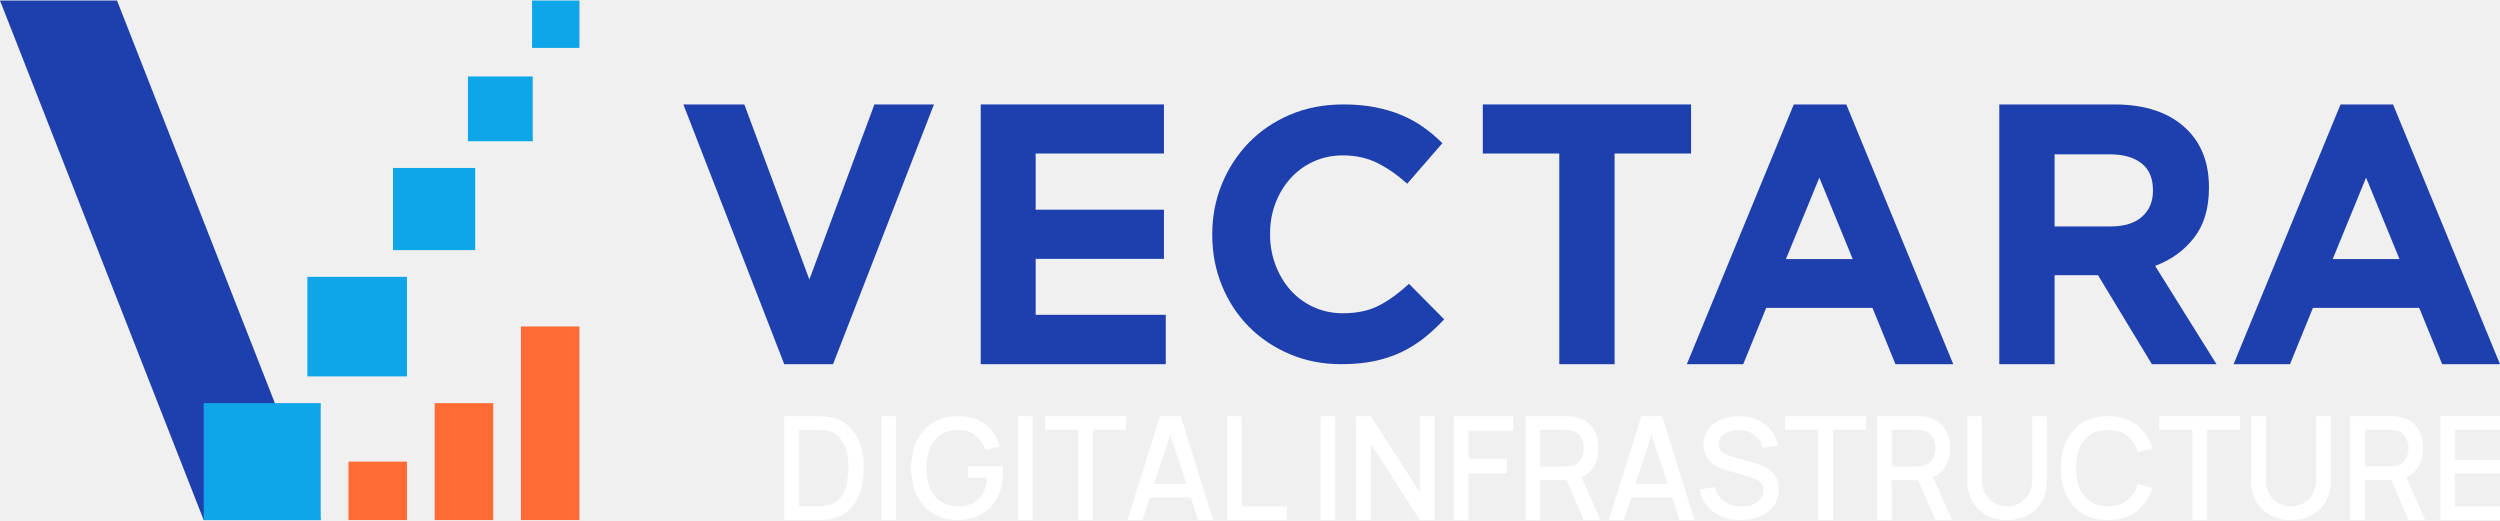
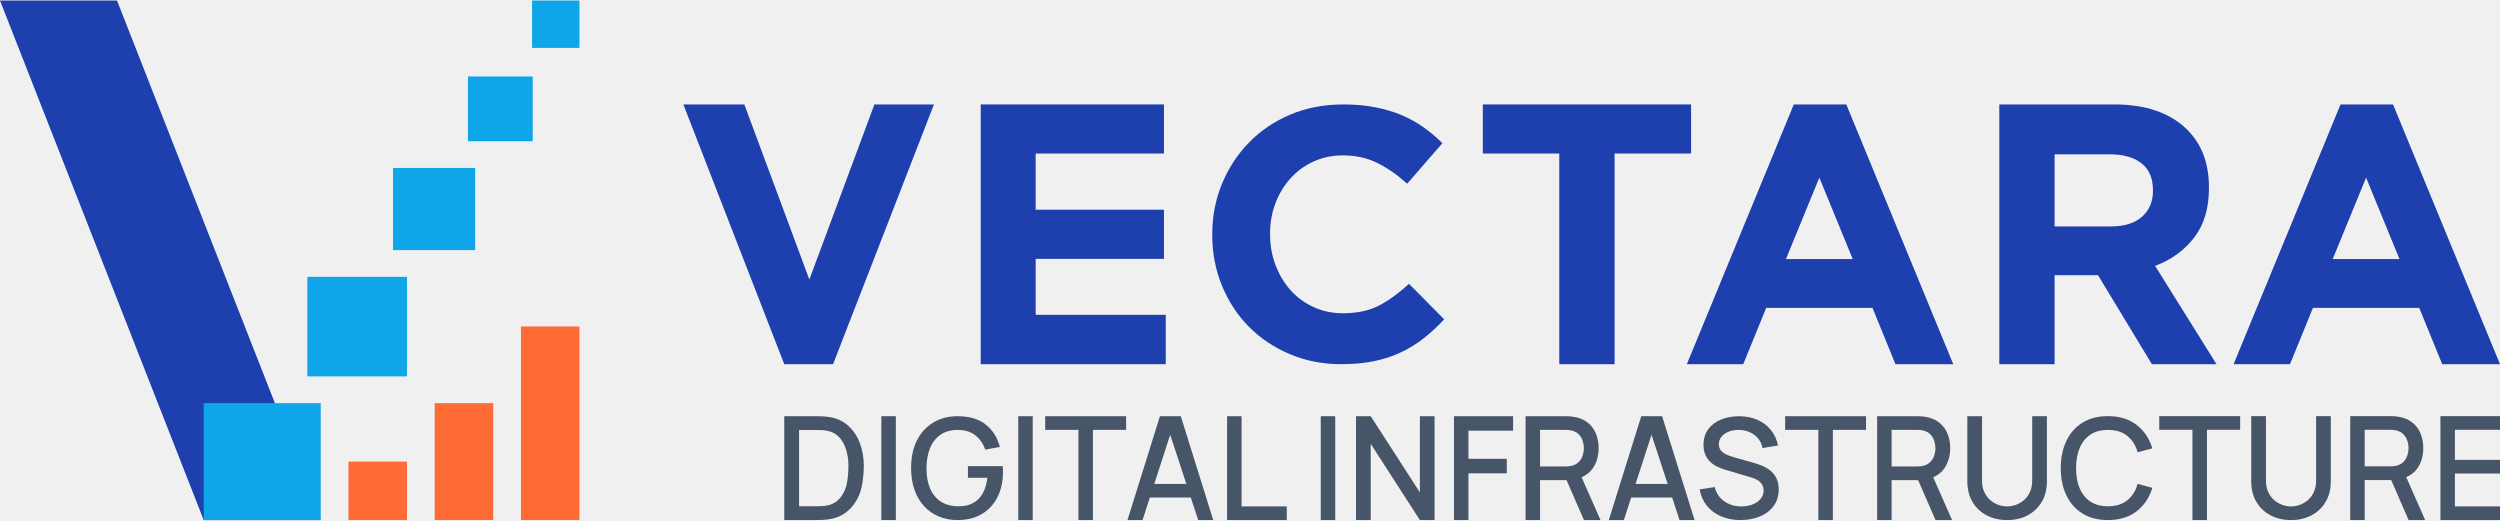
<svg xmlns="http://www.w3.org/2000/svg" width="1100" height="229" viewBox="0 0 1100 229" fill="none">
+   <style>path[fill="white"]{fill:#475569}</style>
  <g clip-path="url(#clip0_6588_16254)">
    <path d="M141.12 228.82H89.63L0 0.23H51.49L141.12 228.82Z" fill="#1E40AF" />
    <path d="M141.12 228.82H89.63V177.37H141.12V228.82Z" fill="#0EA5E9" />
    <path d="M179.07 165.61H135.24V121.81H179.07V165.61Z" fill="#0EA5E9" />
    <path d="M209.09 110.05H172.92V73.9H209.09V110.05Z" fill="#0EA5E9" />
    <path d="M234.4 62.14H205.89V33.65H234.4V62.14Z" fill="#0EA5E9" />
    <path d="M254.96 21.07H234.11V0.23H254.96V21.07Z" fill="#0EA5E9" />
    <path d="M179.07 203.1H153.33V228.82H179.07V203.1Z" fill="#FF6B35" />
    <path d="M217.02 177.37H191.27V228.82H217.02V177.37Z" fill="#FF6B35" />
    <path d="M254.96 143.65H229.22V228.82H254.96V143.65Z" fill="#FF6B35" />
    <path d="M431.52 45.95H512.14V67.55H455.69V92.27H512.14V113.9H455.69V138.52H512.93V160.24H431.52V45.95Z" fill="#1E40AF" />
    <path d="M590.1 160.24C581.986 160.24 574.456 158.767 567.51 155.82C560.556 152.88 554.553 148.857 549.5 143.75C544.446 138.644 540.496 132.617 537.65 125.67C534.81 118.723 533.39 111.303 533.39 103.41V103.1C533.39 95.207 534.81 87.814 537.65 80.92C540.496 74.027 544.446 67.974 549.5 62.76C554.553 57.553 560.61 53.45 567.67 50.45C574.723 47.45 582.513 45.95 591.04 45.95C596.206 45.95 600.92 46.37 605.18 47.21C609.446 48.057 613.32 49.217 616.8 50.69C620.273 52.163 623.483 53.95 626.43 56.05C629.376 58.157 632.116 60.474 634.65 63L619.17 80.84C614.85 76.947 610.45 73.894 605.97 71.68C601.496 69.474 596.47 68.37 590.89 68.37C586.25 68.37 581.956 69.263 578.01 71.05C574.063 72.844 570.666 75.317 567.82 78.47C564.98 81.63 562.77 85.287 561.19 89.44C559.61 93.6 558.82 98.047 558.82 102.78V103.1C558.82 107.833 559.61 112.307 561.19 116.52C562.77 120.727 564.953 124.41 567.74 127.57C570.533 130.724 573.903 133.22 577.85 135.06C581.803 136.907 586.15 137.83 590.89 137.83C597.203 137.83 602.546 136.674 606.92 134.36C611.286 132.04 615.633 128.88 619.96 124.88L635.44 140.51C632.593 143.564 629.643 146.3 626.59 148.72C623.536 151.14 620.193 153.22 616.56 154.96C612.926 156.694 608.95 158.007 604.63 158.9C600.31 159.794 595.466 160.24 590.1 160.24Z" fill="#1E40AF" />
    <path d="M686.089 67.55H652.439V45.95H744.069V67.55H710.419V160.25H686.089V67.55Z" fill="#1E40AF" />
    <path fill-rule="evenodd" clip-rule="evenodd" d="M879.689 45.95H930.239C944.246 45.95 954.989 49.687 962.469 57.16C968.783 63.474 971.939 71.894 971.939 82.42V82.73C971.939 91.677 969.756 98.967 965.389 104.6C961.016 110.227 955.303 114.357 948.249 116.99L975.259 160.24H946.829L923.129 121.09H904.019V160.24H879.689V45.95ZM928.659 99.63C934.659 99.63 939.266 98.21 942.479 95.37C945.693 92.523 947.299 88.734 947.299 84V83.68C947.299 78.42 945.616 74.474 942.249 71.84C938.876 69.213 934.189 67.9 928.189 67.9H904.019V99.63H928.659Z" fill="#1E40AF" />
    <path fill-rule="evenodd" clip-rule="evenodd" d="M789.27 45.95H812.37L859.43 160.24H834L823.89 135.46H777.13L767.02 160.24H742.21L789.27 45.95ZM815.2 113.99L800.51 78.16L785.82 113.99H815.2Z" fill="#1E40AF" />
    <path d="M356.12 122.99L327.51 45.95H300.68L345.07 160.24H366.55L410.94 45.95H384.74L356.12 122.99Z" fill="#1E40AF" />
    <path fill-rule="evenodd" clip-rule="evenodd" d="M1029.84 45.95H1052.94L1100 160.24H1074.57L1064.46 135.46H1017.7L1007.59 160.24H982.779L1029.84 45.95ZM1055.77 113.99L1041.08 78.16L1026.39 113.99H1055.77Z" fill="#1E40AF" />
    <path fill-rule="evenodd" clip-rule="evenodd" d="M378.28 194.82C379.48 197.94 380.08 201.36 380.08 205.08C380.08 208.82 379.48 214.04 378.28 217.16C377.08 220.28 375.307 222.85 372.96 224.87C370.607 226.897 367.714 228.123 364.28 228.55C363.26 228.69 362.197 228.77 361.09 228.79C359.984 228.81 359.227 228.82 358.82 228.82H345.07V183.13H358.82C359.227 183.13 359.984 183.14 361.09 183.16C362.197 183.187 363.26 183.27 364.28 183.41C367.714 183.837 370.607 185.067 372.96 187.1C375.307 189.127 377.08 191.7 378.28 194.82ZM373.31 205.08C373.31 202.5 372.974 200.107 372.3 197.9C371.627 195.693 370.597 193.843 369.21 192.35C367.817 190.857 366.02 189.907 363.82 189.5C363.087 189.36 362.24 189.273 361.28 189.24C360.314 189.213 359.494 189.2 358.82 189.2H351.59V222.76H358.82C359.514 222.76 360.337 222.74 361.29 222.7C362.244 222.653 363.087 222.57 363.82 222.45C366.06 222.023 367.877 221.053 369.27 219.54C370.664 218.027 371.684 216.163 372.33 213.95C372.98 211.73 373.31 207.58 373.31 205.08Z" fill="white" />
    <path d="M387.79 228.82H394.17V183.13H387.79V228.82Z" fill="white" />
    <path d="M441.2 205.11H425.89V210.23H434.43C434.123 212.95 433.44 215.247 432.38 217.12C431.327 218.987 429.9 220.403 428.1 221.37C426.3 222.337 424.15 222.8 421.65 222.76C418.537 222.74 415.94 222.027 413.86 220.62C411.773 219.22 410.21 217.267 409.17 214.76C408.137 212.247 407.63 209.313 407.65 205.96C407.67 202.607 408.197 199.667 409.23 197.14C410.27 194.607 411.823 192.64 413.89 191.24C415.95 189.84 418.537 189.15 421.65 189.17C424.657 189.19 427.157 189.983 429.15 191.55C431.143 193.11 432.587 195.2 433.48 197.82L439.95 196.67C438.83 192.443 436.73 189.13 433.65 186.73C430.57 184.33 426.447 183.13 421.28 183.13C417.273 183.13 413.737 184.05 410.67 185.89C407.597 187.73 405.197 190.353 403.47 193.76C401.743 197.16 400.88 201.227 400.88 205.96C400.88 209.56 401.387 212.77 402.4 215.59C403.42 218.417 404.843 220.817 406.67 222.79C408.503 224.757 410.66 226.253 413.14 227.28C415.62 228.307 418.333 228.82 421.28 228.82C425.533 228.82 429.153 227.91 432.14 226.09C435.127 224.277 437.403 221.773 438.97 218.58C440.537 215.393 441.32 211.767 441.32 207.7C441.32 207.54 441.31 207.16 441.29 206.56C441.27 205.96 441.24 205.477 441.2 205.11Z" fill="white" />
    <path d="M448.03 228.82H454.4V183.13H448.03V228.82Z" fill="white" />
    <path d="M459.891 189.14H474.501V228.82H480.881V189.14H495.491V183.13H459.891V189.14Z" fill="white" />
    <path fill-rule="evenodd" clip-rule="evenodd" d="M519.551 183.13L533.821 228.82H527.211L523.951 218.92H505.931L502.711 228.82H496.101L510.371 183.13H519.551ZM521.991 212.94L514.891 191.3L507.871 212.94H521.991Z" fill="white" />
    <path d="M546.3 183.13H539.92V228.82H566.18V222.82H546.3V183.13Z" fill="white" />
    <path d="M581.13 228.82H587.5V183.13H581.13V228.82Z" fill="white" />
    <path d="M624.74 216.64L603.12 183.13H596.65V228.82H603.12V195.28L624.74 228.82H631.21V183.13H624.74V216.64Z" fill="white" />
    <path d="M639.75 228.82H646.12V208.28H662.98V201.88H646.12V189.5H665.76V183.13H639.75V228.82Z" fill="white" />
    <path fill-rule="evenodd" clip-rule="evenodd" d="M695.9 209.98L704.22 228.82H696.93L689.29 211.27H677.63V228.82H671.25V183.13H689C689.427 183.13 689.957 183.147 690.59 183.18C691.217 183.213 691.817 183.28 692.39 183.38C694.83 183.767 696.867 184.6 698.5 185.88C700.14 187.16 701.367 188.773 702.18 190.72C702.993 192.673 703.4 194.827 703.4 197.18C703.4 200.68 702.503 203.693 700.71 206.22C699.52 207.91 697.89 209.13 695.9 209.98ZM677.63 205.23H688.76C689.167 205.23 689.617 205.21 690.11 205.17C690.61 205.13 691.083 205.06 691.53 204.96C692.83 204.653 693.877 204.087 694.67 203.26C695.463 202.44 696.033 201.49 696.38 200.41C696.727 199.337 696.9 198.26 696.9 197.18C696.9 196.107 696.727 195.037 696.38 193.97C696.033 192.903 695.463 191.957 694.67 191.13C693.877 190.31 692.83 189.747 691.53 189.44C691.083 189.32 690.61 189.24 690.11 189.2C689.617 189.16 689.167 189.14 688.76 189.14H677.63V205.23Z" fill="white" />
    <path fill-rule="evenodd" clip-rule="evenodd" d="M731.33 183.13L745.61 228.82H738.99L735.74 218.92H717.71L714.5 228.82H707.88L722.15 183.13H731.33ZM733.78 212.94L726.67 191.3L719.65 212.94H733.78Z" fill="white" />
    <path d="M778.44 206.66C777.233 205.807 775.983 205.143 774.69 204.67C773.396 204.19 772.243 203.807 771.23 203.52L763.12 201.24C762.08 200.953 761.036 200.593 759.99 200.16C758.943 199.72 758.063 199.123 757.35 198.37C756.643 197.623 756.29 196.64 756.29 195.42C756.29 194.18 756.69 193.08 757.49 192.12C758.29 191.167 759.366 190.427 760.72 189.9C762.073 189.373 763.563 189.13 765.19 189.17C766.876 189.19 768.443 189.52 769.89 190.16C771.33 190.8 772.55 191.713 773.55 192.9C774.543 194.087 775.193 195.503 775.5 197.15L782.33 196C781.743 193.293 780.67 190.99 779.11 189.09C777.556 187.19 775.606 185.733 773.26 184.72C770.906 183.7 768.247 183.17 765.28 183.13C762.333 183.13 759.67 183.613 757.29 184.58C754.91 185.547 753.023 186.97 751.63 188.85C750.236 190.73 749.54 193.02 749.54 195.72C749.546 197.507 749.843 199.027 750.43 200.28C751.016 201.527 751.783 202.573 752.73 203.42C753.676 204.26 754.72 204.94 755.86 205.46C757 205.98 758.117 206.4 759.21 206.72L770.47 210.05C771.283 210.29 772.03 210.577 772.71 210.91C773.39 211.25 773.97 211.647 774.45 212.1C774.923 212.56 775.3 213.093 775.58 213.7C775.853 214.313 775.99 215.017 775.99 215.81C775.99 217.27 775.536 218.523 774.63 219.57C773.723 220.617 772.53 221.42 771.05 221.98C769.563 222.54 767.936 222.82 766.17 222.82C763.323 222.82 760.83 222.073 758.69 220.58C756.556 219.087 755.153 216.997 754.48 214.31L747.84 215.32C748.327 218.1 749.387 220.503 751.02 222.53C752.66 224.55 754.747 226.103 757.28 227.19C759.807 228.277 762.646 228.82 765.8 228.82C768.06 228.82 770.203 228.537 772.23 227.97C774.27 227.397 776.066 226.547 777.62 225.42C779.173 224.293 780.396 222.893 781.29 221.22C782.183 219.54 782.633 217.593 782.64 215.38C782.64 213.247 782.243 211.473 781.45 210.06C780.656 208.647 779.653 207.513 778.44 206.66Z" fill="white" />
    <path d="M785.471 189.14H800.081V228.82H806.461V189.14H821.061V183.13H785.471V189.14Z" fill="white" />
    <path fill-rule="evenodd" clip-rule="evenodd" d="M850.59 209.98L858.91 228.82H851.62L843.98 211.27H832.31V228.82H825.94V183.13H843.69C844.117 183.13 844.647 183.147 845.28 183.18C845.907 183.213 846.507 183.28 847.08 183.38C849.52 183.767 851.557 184.6 853.19 185.88C854.83 187.16 856.057 188.773 856.87 190.72C857.684 192.673 858.09 194.827 858.09 197.18C858.09 200.68 857.194 203.693 855.4 206.22C854.21 207.91 852.58 209.13 850.59 209.98ZM832.31 205.23H843.45C843.857 205.23 844.307 205.21 844.8 205.17C845.3 205.13 845.774 205.06 846.22 204.96C847.52 204.653 848.567 204.087 849.36 203.26C850.154 202.44 850.724 201.49 851.07 200.41C851.417 199.337 851.59 198.26 851.59 197.18C851.59 196.107 851.417 195.037 851.07 193.97C850.724 192.903 850.154 191.957 849.36 191.13C848.567 190.31 847.52 189.747 846.22 189.44C845.774 189.32 845.3 189.24 844.8 189.2C844.307 189.16 843.857 189.14 843.45 189.14H832.31V205.23Z" fill="white" />
    <path d="M894.17 211.42C894.17 213.267 893.86 214.903 893.24 216.33C892.62 217.75 891.78 218.937 890.72 219.89C889.667 220.843 888.483 221.57 887.17 222.07C885.857 222.57 884.51 222.82 883.13 222.82C881.77 222.82 880.433 222.573 879.12 222.08C877.807 221.593 876.623 220.873 875.57 219.92C874.51 218.967 873.663 217.78 873.03 216.36C872.403 214.933 872.09 213.287 872.09 211.42V183.13H865.62V211.75C865.62 215.21 866.363 218.213 867.85 220.76C869.33 223.307 871.39 225.287 874.03 226.7C876.663 228.113 879.697 228.82 883.13 228.82C886.563 228.82 889.597 228.113 892.23 226.7C894.863 225.287 896.923 223.3 898.41 220.74C899.897 218.18 900.64 215.183 900.64 211.75V183.13H894.17V211.42Z" fill="white" />
    <path d="M919.73 191.27C921.804 189.87 924.394 189.17 927.5 189.17C930.98 189.17 933.814 190.043 936 191.79C938.187 193.537 939.707 195.943 940.56 199.01L947.03 197.28C945.724 192.947 943.41 189.5 940.09 186.94C936.764 184.38 932.567 183.1 927.5 183.1C923.114 183.1 919.374 184.06 916.28 185.98C913.187 187.9 910.824 190.577 909.19 194.01C907.557 197.45 906.74 201.433 906.74 205.96C906.74 210.493 907.557 214.477 909.19 217.91C910.824 221.343 913.187 224.02 916.28 225.94C919.374 227.86 923.114 228.82 927.5 228.82C932.567 228.82 936.764 227.54 940.09 224.98C943.41 222.42 945.724 218.977 947.03 214.65L940.56 212.91C939.707 215.957 938.187 218.36 936 220.12C933.814 221.88 930.98 222.76 927.5 222.76C924.394 222.76 921.797 222.057 919.71 220.65C917.63 219.25 916.067 217.29 915.02 214.77C913.967 212.25 913.45 209.313 913.47 205.96C913.47 202.607 913.997 199.67 915.05 197.15C916.097 194.637 917.657 192.677 919.73 191.27Z" fill="white" />
    <path d="M950.07 189.11H964.68V228.82H971.06V189.11H985.67V183.1H950.07V189.11Z" fill="white" />
    <path d="M1019.09 211.42C1019.09 213.267 1018.78 214.903 1018.16 216.33C1017.54 217.75 1016.7 218.937 1015.65 219.89C1014.59 220.843 1013.4 221.57 1012.09 222.07C1010.78 222.57 1009.43 222.82 1008.05 222.82C1006.69 222.82 1005.35 222.573 1004.04 222.08C1002.73 221.593 1001.54 220.873 1000.49 219.92C999.43 218.967 998.587 217.78 997.96 216.36C997.327 214.933 997.01 213.287 997.01 211.42V183.1H990.54V211.75C990.54 215.21 991.283 218.213 992.77 220.76C994.257 223.307 996.317 225.287 998.95 226.7C1001.58 228.113 1004.62 228.82 1008.05 228.82C1011.48 228.82 1014.52 228.113 1017.15 226.7C1019.78 225.287 1021.84 223.3 1023.33 220.74C1024.82 218.18 1025.56 215.183 1025.56 211.75V183.1H1019.09V211.42Z" fill="white" />
    <path fill-rule="evenodd" clip-rule="evenodd" d="M1058.75 209.95L1067.07 228.82H1059.78L1052.14 211.24H1040.47V228.82H1034.1V183.1H1051.85C1052.28 183.1 1052.8 183.117 1053.43 183.15C1054.06 183.183 1054.66 183.25 1055.23 183.35C1057.67 183.737 1059.71 184.57 1061.35 185.85C1062.99 187.13 1064.21 188.743 1065.02 190.69C1065.83 192.643 1066.24 194.797 1066.24 197.15C1066.24 200.65 1065.35 203.663 1063.56 206.19C1062.37 207.88 1060.74 209.1 1058.75 209.95ZM1040.47 205.2H1051.6C1052.01 205.2 1052.46 205.18 1052.96 205.14C1053.46 205.1 1053.93 205.03 1054.38 204.93C1055.68 204.623 1056.73 204.057 1057.52 203.23C1058.31 202.41 1058.88 201.46 1059.23 200.38C1059.58 199.307 1059.75 198.23 1059.75 197.15C1059.75 196.077 1059.58 195.007 1059.23 193.94C1058.88 192.873 1058.31 191.927 1057.52 191.1C1056.73 190.28 1055.68 189.717 1054.38 189.41C1053.93 189.29 1053.46 189.21 1052.96 189.17C1052.46 189.13 1052.01 189.11 1051.6 189.11H1040.47V205.2Z" fill="white" />
    <path d="M1100 189.11V183.1H1073.78V228.82H1100V222.82H1080.15V208.34H1100V202.34H1080.15V189.11H1100Z" fill="white" />
  </g>
  <defs>
    <clipPath id="clip0_6588_16254">
      <rect width="1100" height="229" fill="white" />
    </clipPath>
  </defs>
</svg>
